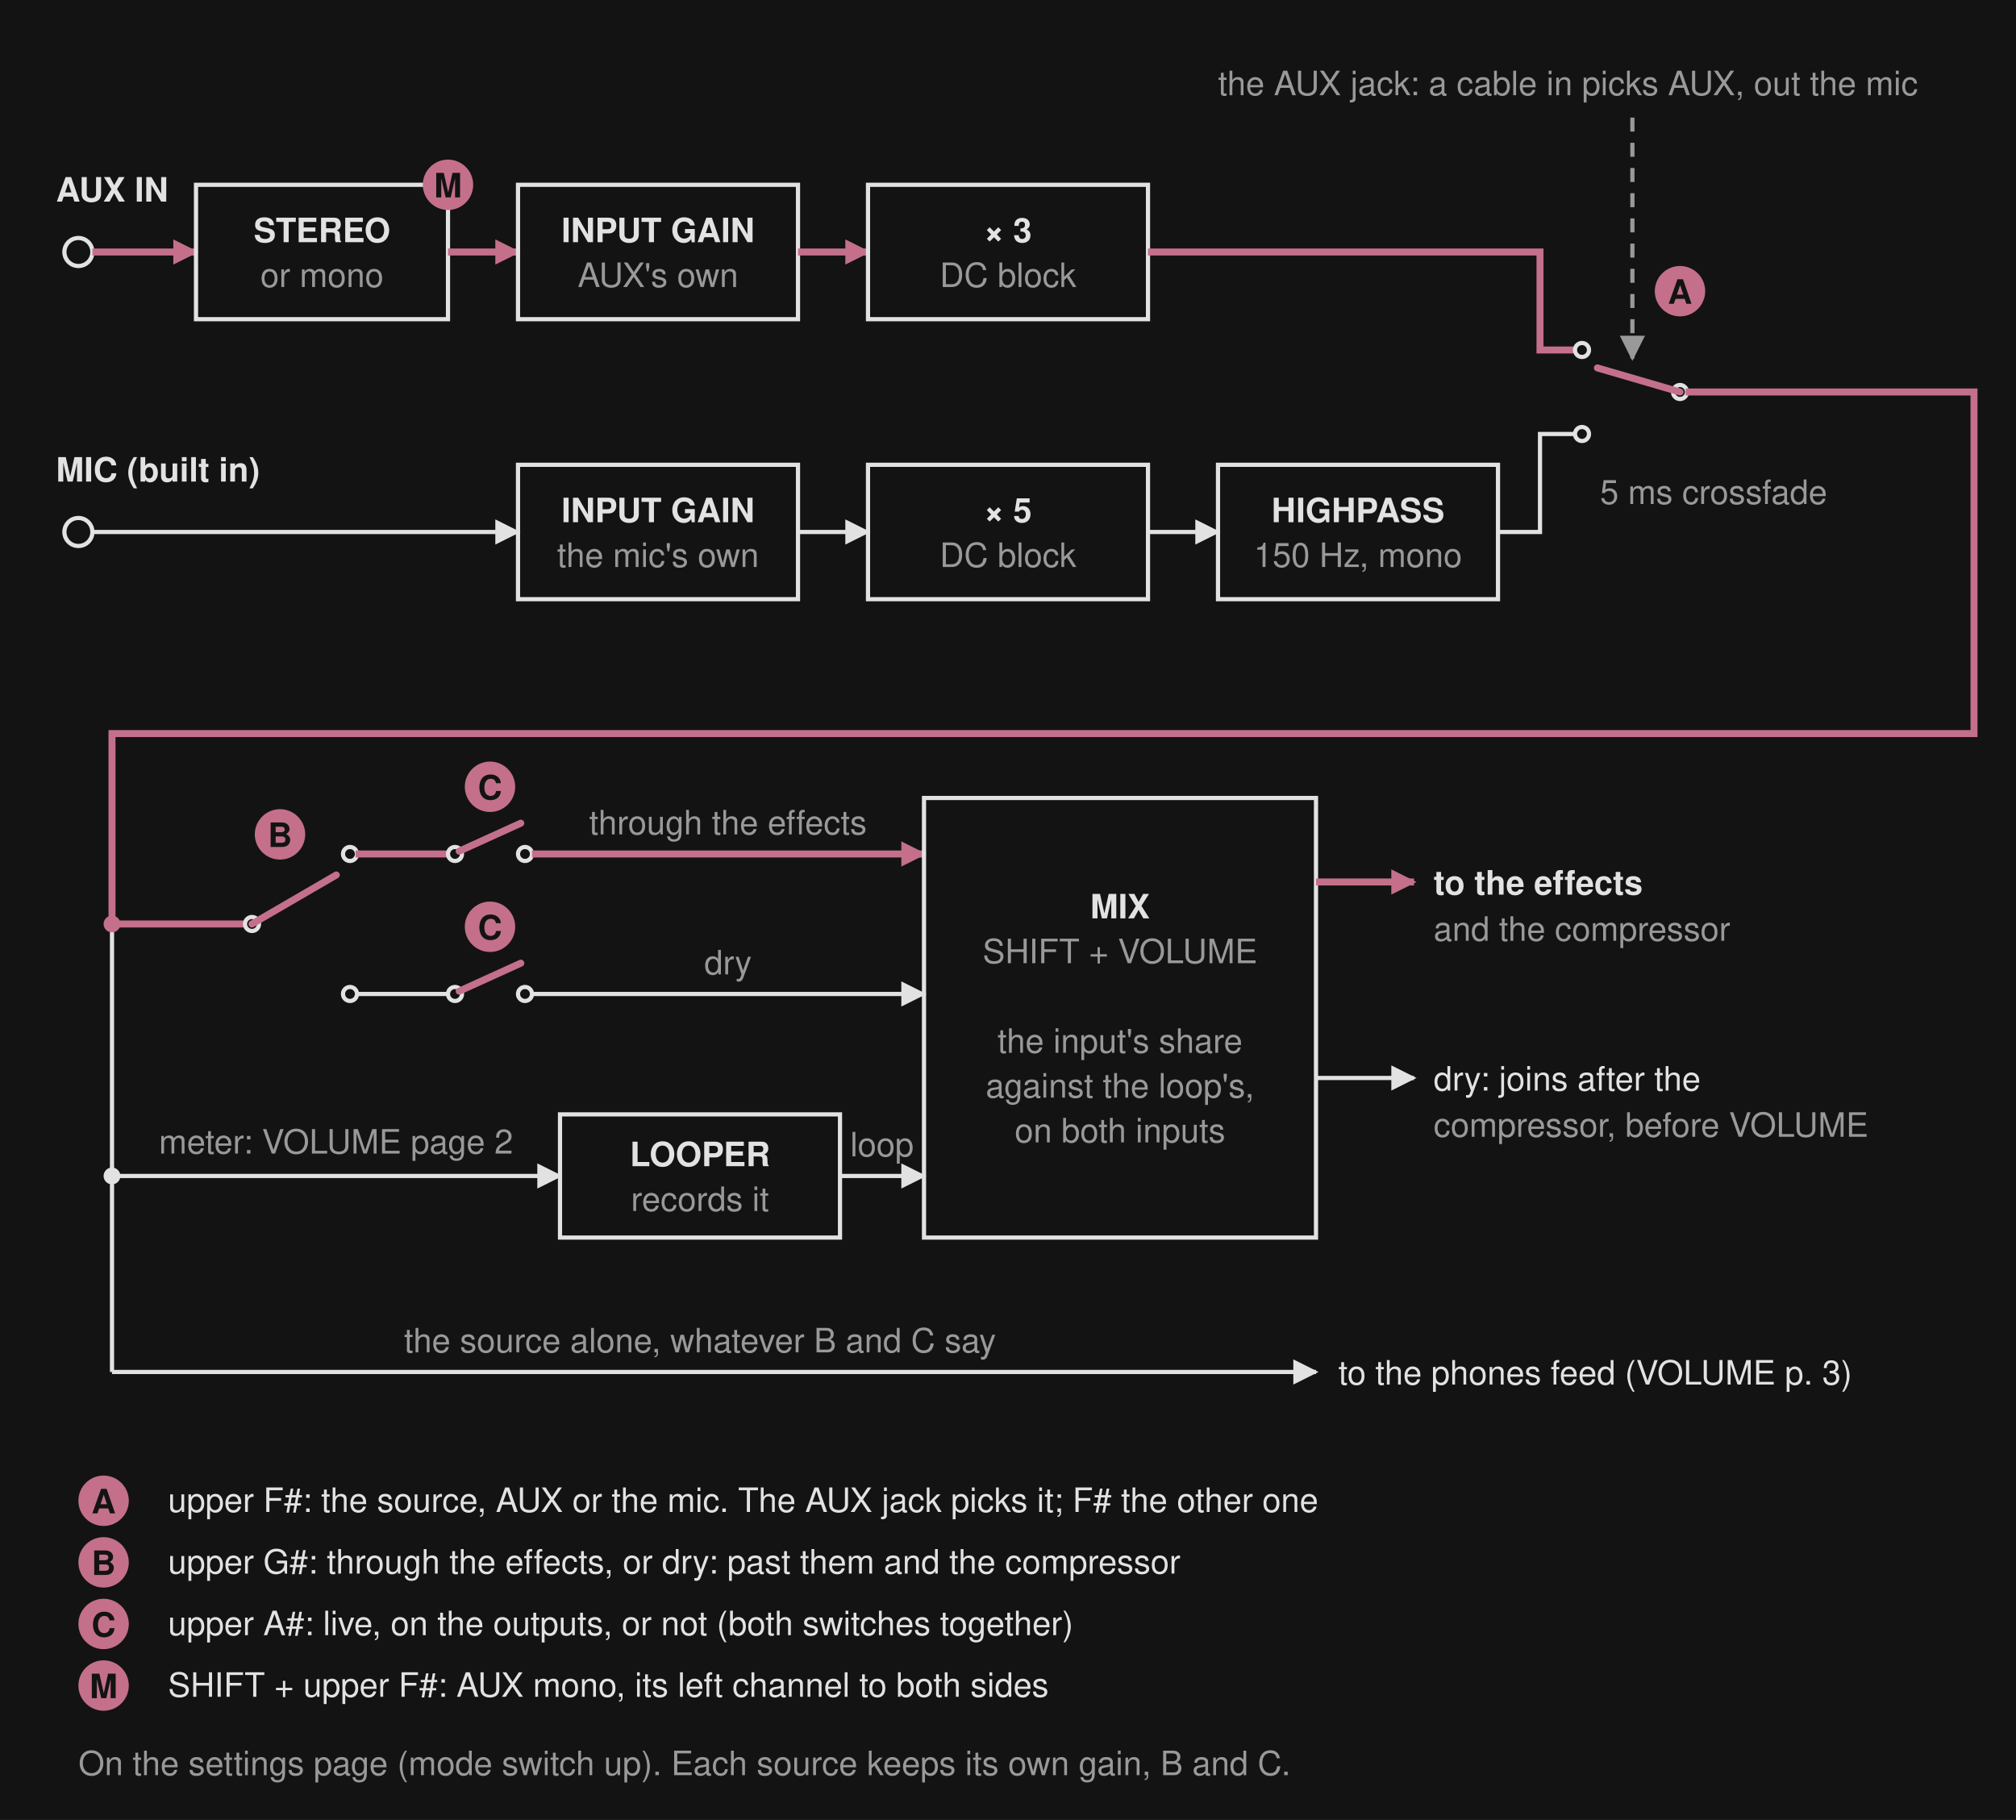
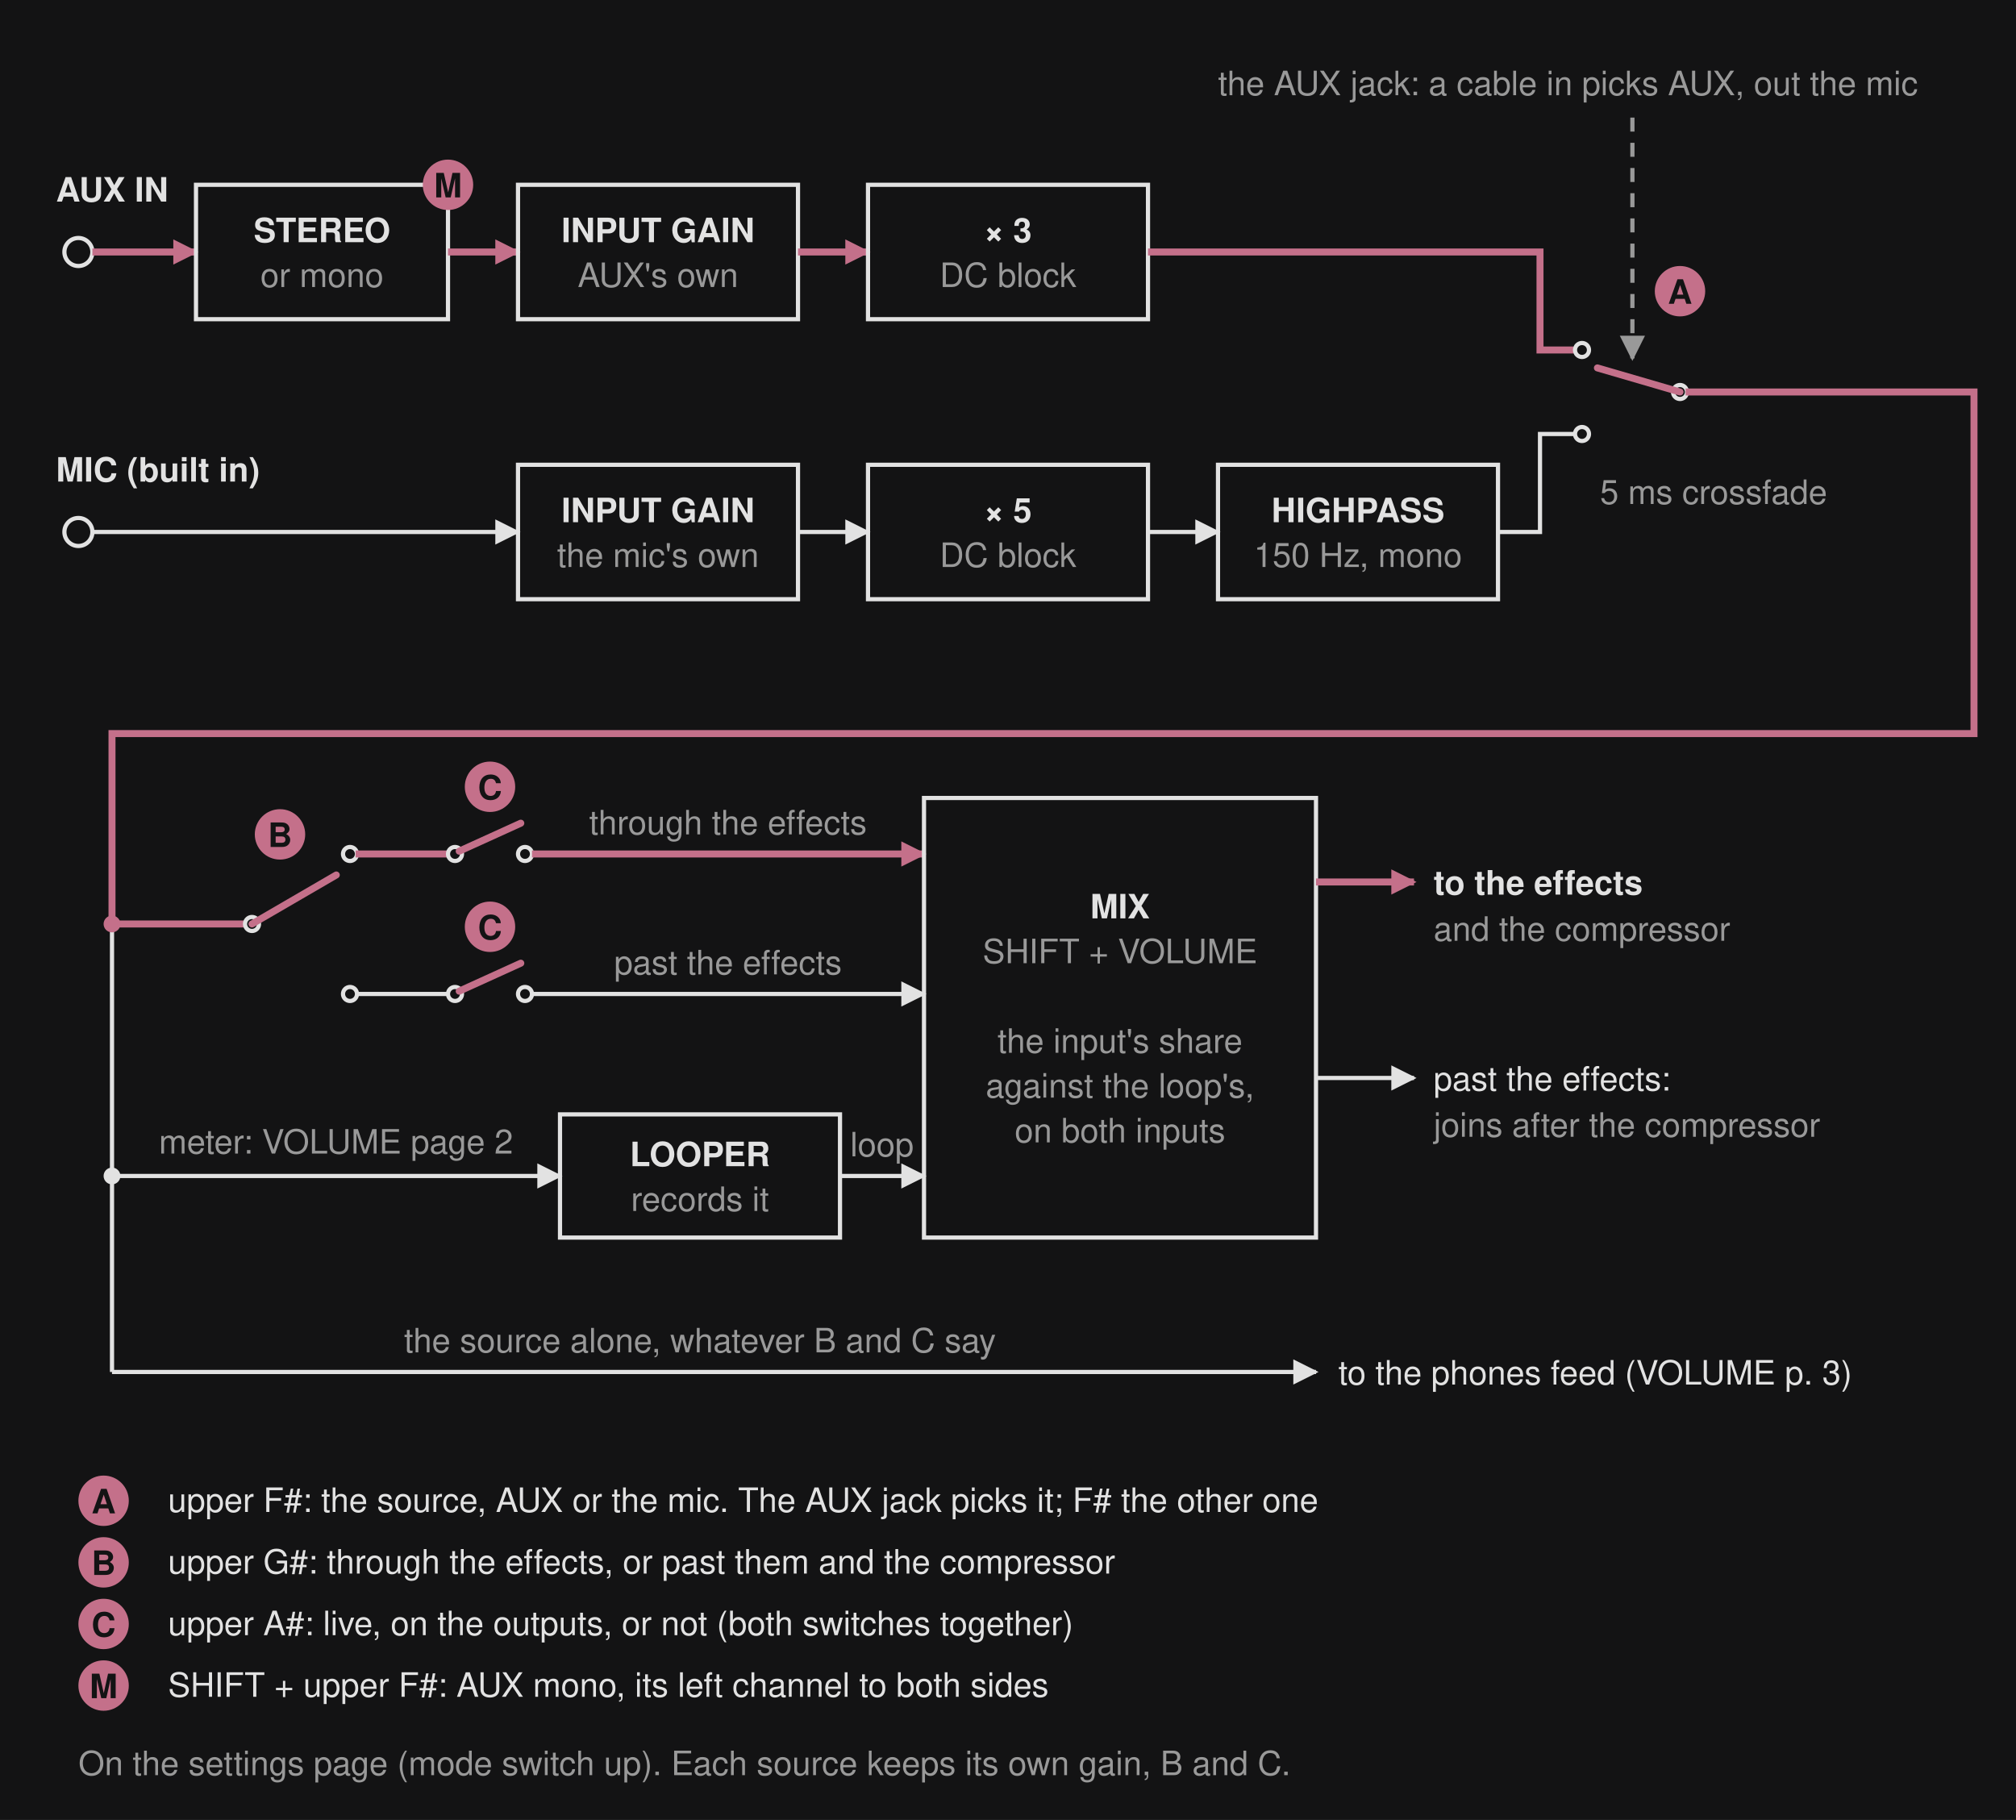
<svg xmlns="http://www.w3.org/2000/svg" viewBox="0 0 720 650" width="720" height="650" role="img" aria-labelledby="title desc">
  <style>text{font-family:'Hanken Grotesk', Helvetica, Arial, sans-serif;fill:#e2e2e2;text-anchor:middle}.as{text-anchor:start}.ae{text-anchor:end}.m{fill:#999999}.gt{fill:#131314}.b{fill:none;stroke:#e2e2e2;stroke-width:1.5}.ba{fill:none;stroke:#c4708a;stroke-width:2}.la{fill:none;stroke:#c4708a;stroke-width:2.5}.ls{fill:none;stroke:#e2e2e2;stroke-width:1.5}.lc{fill:none;stroke:#999999;stroke-width:1.5;stroke-dasharray:5 4}.da{fill:#c4708a}.ds{fill:#e2e2e2}.sw{stroke:#c4708a;stroke-width:2.5;stroke-linecap:round}.g{fill:#c4708a}.wk{fill:#e2e2e2;stroke:#131314;stroke-width:1}.dk{fill:#39393a;stroke:#e2e2e2;stroke-width:1.2}.sk{fill:#c4708a;stroke:#e2e2e2;stroke-width:1.2}.led{fill:none;stroke:#999999;stroke-width:1}</style>
  <defs>
    <marker id="ma" viewBox="0 0 10 10" refX="9" refY="5" markerWidth="9" markerHeight="9" markerUnits="userSpaceOnUse" orient="auto">
      <path d="M0,0L10,5L0,10z" fill="#c4708a" />
    </marker>
    <marker id="ms" viewBox="0 0 10 10" refX="9" refY="5" markerWidth="9" markerHeight="9" markerUnits="userSpaceOnUse" orient="auto">
      <path d="M0,0L10,5L0,10z" fill="#e2e2e2" />
    </marker>
    <marker id="mc" viewBox="0 0 10 10" refX="9" refY="5" markerWidth="9" markerHeight="9" markerUnits="userSpaceOnUse" orient="auto">
      <path d="M0,0L10,5L0,10z" fill="#999999" />
    </marker>
  </defs>
  <rect width="720" height="650" fill="#131314" />
  <circle cx="28" cy="90" r="5" class="b" />
  <text x="20" y="72" class="t as" font-weight="bold">AUX IN</text>
  <polyline points="33,90 70,90" class="la" marker-end="url(#ma)" />
  <rect x="70" y="66" width="90" height="48" class="b" />
  <text x="115" y="86.5" class="t" font-weight="bold">STEREO</text>
  <text x="115" y="102.5" class="m" font-size="12">or mono</text>
  <circle cx="160" cy="66" r="9" class="g" />
  <text x="160" y="70.5" class="gt" font-size="12" font-weight="bold">M</text>
  <polyline points="160,90 185,90" class="la" marker-end="url(#ma)" />
  <rect x="185" y="66" width="100" height="48" class="b" />
  <text x="235" y="86.5" class="t" font-weight="bold">INPUT GAIN</text>
  <text x="235" y="102.5" class="m" font-size="12">AUX's own</text>
  <polyline points="285,90 310,90" class="la" marker-end="url(#ma)" />
  <rect x="310" y="66" width="100" height="48" class="b" />
  <text x="360" y="86.5" class="t" font-weight="bold">× 3</text>
  <text x="360" y="102.5" class="m" font-size="12">DC block</text>
  <polyline points="410,90 550,90 550,125 562,125" class="la" />
  <circle cx="28" cy="190" r="5" class="b" />
  <text x="20" y="172" class="t as" font-weight="bold">MIC (built in)</text>
  <polyline points="33,190 185,190" class="ls" marker-end="url(#ms)" />
  <rect x="185" y="166" width="100" height="48" class="b" />
  <text x="235" y="186.5" class="t" font-weight="bold">INPUT GAIN</text>
  <text x="235" y="202.5" class="m" font-size="12">the mic's own</text>
  <polyline points="285,190 310,190" class="ls" marker-end="url(#ms)" />
  <rect x="310" y="166" width="100" height="48" class="b" />
  <text x="360" y="186.5" class="t" font-weight="bold">× 5</text>
  <text x="360" y="202.5" class="m" font-size="12">DC block</text>
  <polyline points="410,190 435,190" class="ls" marker-end="url(#ms)" />
  <rect x="435" y="166" width="100" height="48" class="b" />
  <text x="485" y="186.5" class="t" font-weight="bold">HIGHPASS</text>
  <text x="485" y="202.5" class="m" font-size="12">150 Hz, mono</text>
  <polyline points="535,190 550,190 550,155 562,155" class="ls" />
  <circle cx="600" cy="140" r="2.5" class="b" />
  <circle cx="565" cy="125" r="2.5" class="b" />
  <circle cx="565" cy="155" r="2.5" class="b" />
  <path d="M600,140L570.5,131.4" class="sw" />
  <circle cx="600" cy="104" r="9" class="g" />
  <text x="600" y="108.5" class="gt" font-size="12" font-weight="bold">A</text>
  <text x="612" y="180" class="m" font-size="12">5 ms crossfade</text>
  <text x="560" y="34" class="m" font-size="12">the AUX jack: a cable in picks AUX, out the mic</text>
  <polyline points="583,42 583,128" class="lc" marker-end="url(#mc)" />
  <polyline points="602,140 705,140 705,262 40,262 40,330" class="la" />
  <polyline points="40,330 40,490" class="ls" />
  <circle cx="40" cy="330" r="3" class="da" />
  <polyline points="40,330 87,330" class="la" />
  <circle cx="90" cy="330" r="2.5" class="b" />
  <circle cx="125" cy="305" r="2.5" class="b" />
  <circle cx="125" cy="355" r="2.5" class="b" />
  <path d="M90,330L120.1,312.5" class="sw" />
  <circle cx="100" cy="298" r="9" class="g" />
  <text x="100" y="302.5" class="gt" font-size="12" font-weight="bold">B</text>
  <polyline points="127,305 160,305" class="la" />
  <circle cx="162.5" cy="305" r="2.5" class="b" />
  <circle cx="187.5" cy="305" r="2.5" class="b" />
  <path d="M164,304L186,294" class="sw" />
  <circle cx="175" cy="281" r="9" class="g" />
  <text x="175" y="285.5" class="gt" font-size="12" font-weight="bold">C</text>
  <polyline points="190,305 330,305" class="la" marker-end="url(#ma)" />
  <text x="260" y="298" class="m" font-size="12">through the effects</text>
  <polyline points="127,355 160,355" class="ls" />
  <circle cx="162.5" cy="355" r="2.5" class="b" />
  <circle cx="187.5" cy="355" r="2.5" class="b" />
  <path d="M164,354L186,344" class="sw" />
  <circle cx="175" cy="331" r="9" class="g" />
  <text x="175" y="335.5" class="gt" font-size="12" font-weight="bold">C</text>
  <polyline points="190,355 330,355" class="ls" marker-end="url(#ms)" />
-   <text x="260" y="348" class="m" font-size="12">dry</text>
+   <text x="260" y="348" class="m" font-size="12">past the effects</text>
  <polyline points="40,420 200,420" class="ls" marker-end="url(#ms)" />
  <circle cx="40" cy="420" r="3" class="ds" />
  <text x="120" y="412" class="m" font-size="12">meter: VOLUME page 2</text>
  <rect x="200" y="398" width="100" height="44" class="b" />
  <text x="250" y="416.5" class="t" font-weight="bold">LOOPER</text>
  <text x="250" y="432.5" class="m" font-size="12">records it</text>
  <polyline points="300,420 330,420" class="ls" marker-end="url(#ms)" />
  <text x="315" y="413" class="m" font-size="12">loop</text>
  <polyline points="40,490 470,490" class="ls" marker-end="url(#ms)" />
  <text x="250" y="483" class="m" font-size="12">the source alone, whatever B and C say</text>
  <text x="478" y="494.5" class="t as">to the phones feed (VOLUME p. 3)</text>
  <rect x="330" y="285" width="140" height="157" class="b" />
  <text x="400" y="328" class="t" font-weight="bold">MIX</text>
  <text x="400" y="344" class="m" font-size="12">SHIFT + VOLUME</text>
  <text x="400" y="360" class="m" font-size="12" />
  <text x="400" y="376" class="m" font-size="12">the input's share</text>
  <text x="400" y="392" class="m" font-size="12">against the loop's,</text>
  <text x="400" y="408" class="m" font-size="12">on both inputs</text>
  <polyline points="470,315 505,315" class="la" marker-end="url(#ma)" />
  <text x="512" y="319.5" class="t as" font-weight="bold">to the effects</text>
  <text x="512" y="336" class="m as" font-size="12">and the compressor</text>
  <polyline points="470,385 505,385" class="ls" marker-end="url(#ms)" />
-   <text x="512" y="389.5" class="t as">dry: joins after the</text>
-   <text x="512" y="406" class="m as" font-size="12">compressor, before VOLUME</text>
+   <text x="512" y="389.5" class="t as">past the effects:</text>
+   <text x="512" y="406" class="m as" font-size="12">joins after the compressor</text>
  <circle cx="37" cy="536" r="9" class="g" />
  <text x="37" y="540.5" class="gt" font-size="12" font-weight="bold">A</text>
  <text x="60" y="540" class="t as" font-size="12">upper F#: the source, AUX or the mic. The AUX jack picks it; F# the other one</text>
  <circle cx="37" cy="558" r="9" class="g" />
  <text x="37" y="562.5" class="gt" font-size="12" font-weight="bold">B</text>
-   <text x="60" y="562" class="t as" font-size="12">upper G#: through the effects, or dry: past them and the compressor</text>
+   <text x="60" y="562" class="t as" font-size="12">upper G#: through the effects, or past them and the compressor</text>
  <circle cx="37" cy="580" r="9" class="g" />
  <text x="37" y="584.5" class="gt" font-size="12" font-weight="bold">C</text>
  <text x="60" y="584" class="t as" font-size="12">upper A#: live, on the outputs, or not (both switches together)</text>
  <circle cx="37" cy="602" r="9" class="g" />
  <text x="37" y="606.5" class="gt" font-size="12" font-weight="bold">M</text>
  <text x="60" y="606" class="t as" font-size="12">SHIFT + upper F#: AUX mono, its left channel to both sides</text>
  <text x="28" y="634" class="m as" font-size="12">On the settings page (mode switch up). Each source keeps its own gain, B and C.</text>
</svg>
